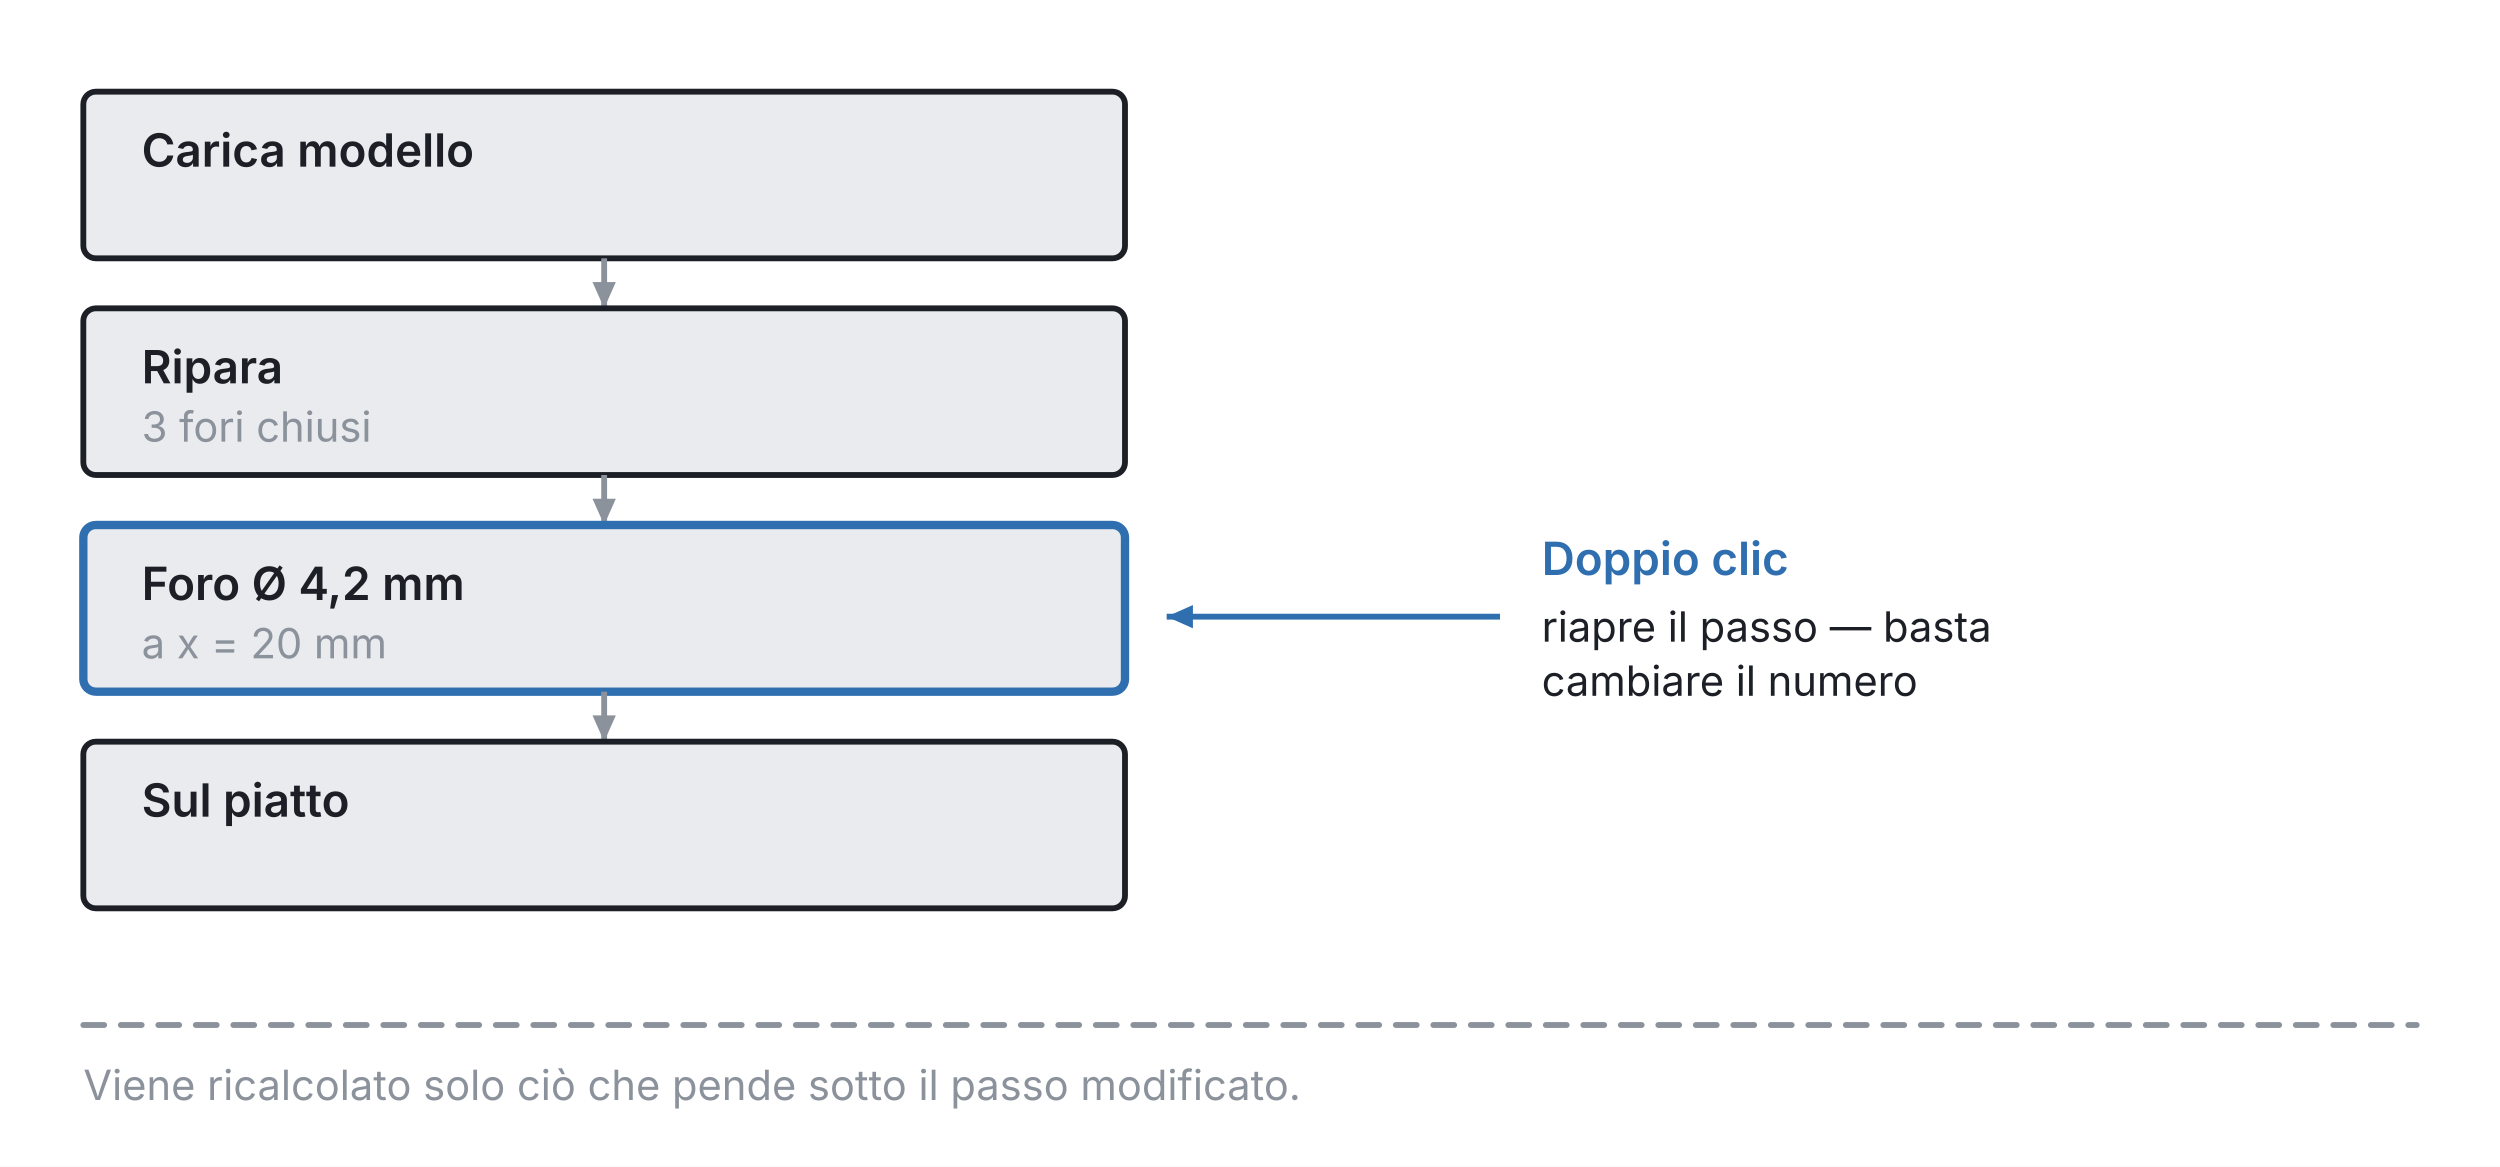
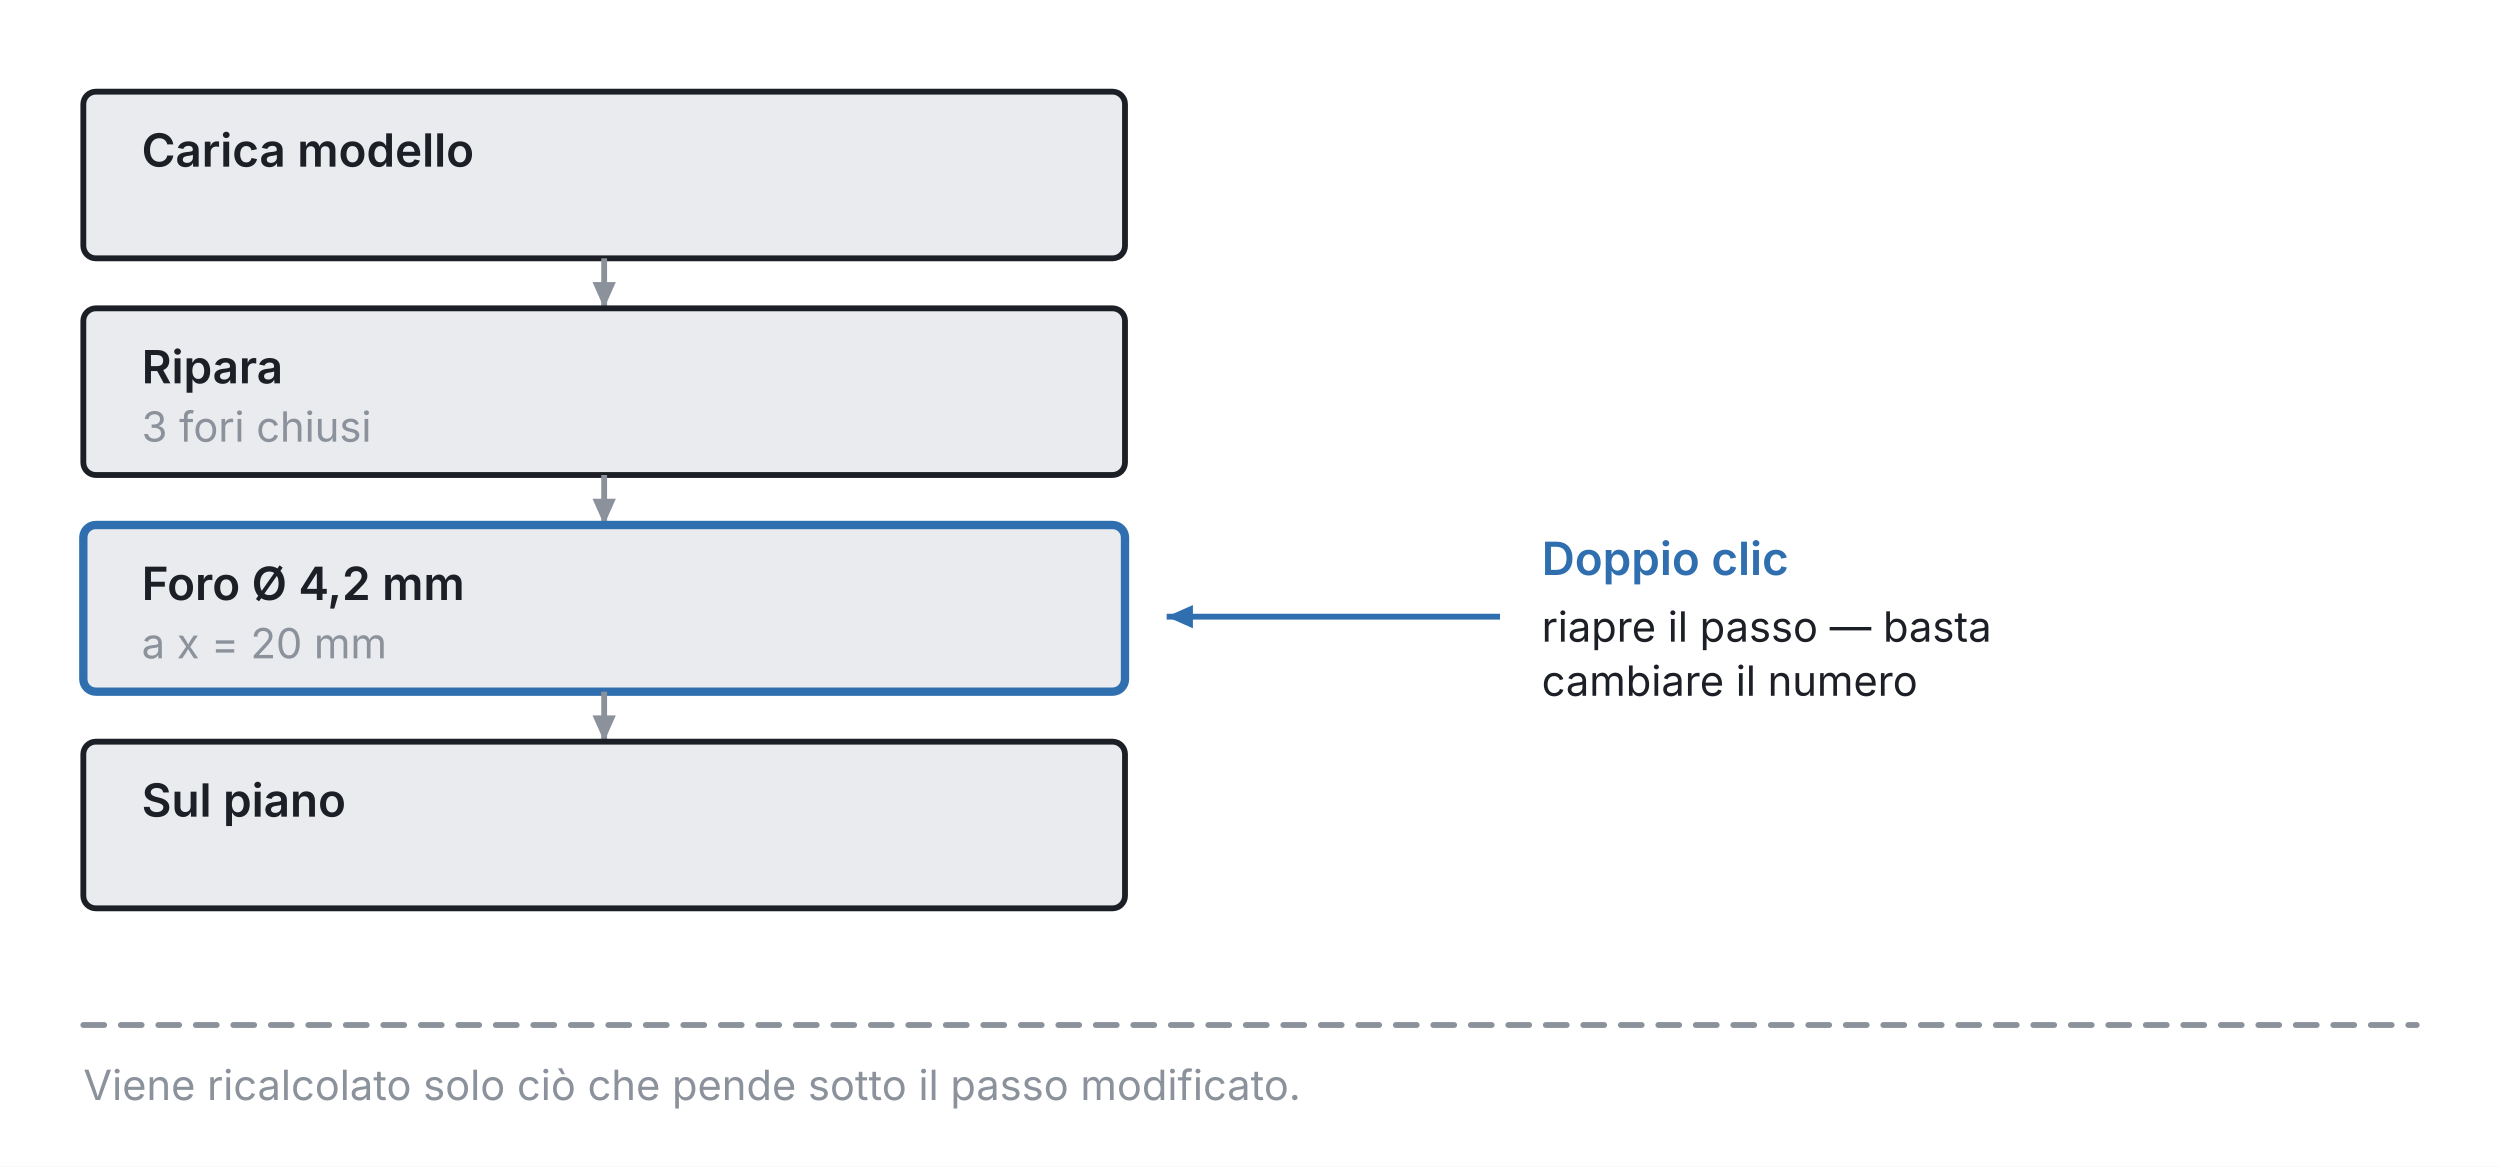
<svg xmlns="http://www.w3.org/2000/svg" viewBox="0 0 600 280" width="600" height="280">
  <defs>
    <marker id="arrow8b929b" viewBox="0 0 10 10" refX="9" refY="5" markerWidth="5" markerHeight="5" orient="auto-start-reverse">
      <path d="M 0 1 L 9 5 L 0 9 z" fill="#8b929b" />
    </marker>
    <marker id="arrow2f6fb0" viewBox="0 0 10 10" refX="9" refY="5" markerWidth="5" markerHeight="5" orient="auto-start-reverse">
      <path d="M 0 1 L 9 5 L 0 9 z" fill="#2f6fb0" />
    </marker>
  </defs>
  <rect x="0" y="0" width="600" height="280" fill="#ffffff" />
  <rect x="20" y="22" width="250" height="40" rx="3" fill="#e9ebee" stroke="#1c2026" stroke-width="1.4" />
  <text x="34" y="40" fill="#1c2026" font-size="11" font-family="system-ui, -apple-system, Segoe UI, sans-serif" text-anchor="start" font-weight="600">Carica modello</text>
  <line x1="145" y1="62" x2="145" y2="74" stroke="#8b929b" stroke-width="1.4" marker-end="url(#arrow8b929b)" />
  <rect x="20" y="74" width="250" height="40" rx="3" fill="#e9ebee" stroke="#1c2026" stroke-width="1.4" />
  <text x="34" y="92" fill="#1c2026" font-size="11" font-family="system-ui, -apple-system, Segoe UI, sans-serif" text-anchor="start" font-weight="600">Ripara</text>
  <text x="34" y="106" fill="#8b929b" font-size="10" font-family="system-ui, -apple-system, Segoe UI, sans-serif" text-anchor="start">3 fori chiusi</text>
  <line x1="145" y1="114" x2="145" y2="126" stroke="#8b929b" stroke-width="1.4" marker-end="url(#arrow8b929b)" />
  <rect x="20" y="126" width="250" height="40" rx="3" fill="#e9ebee" stroke="#2f6fb0" stroke-width="2" />
  <text x="34" y="144" fill="#1c2026" font-size="11" font-family="system-ui, -apple-system, Segoe UI, sans-serif" text-anchor="start" font-weight="600">Foro Ø 4,2 mm</text>
  <text x="34" y="158" fill="#8b929b" font-size="10" font-family="system-ui, -apple-system, Segoe UI, sans-serif" text-anchor="start">a x = 20 mm</text>
  <line x1="145" y1="166" x2="145" y2="178" stroke="#8b929b" stroke-width="1.4" marker-end="url(#arrow8b929b)" />
  <rect x="20" y="178" width="250" height="40" rx="3" fill="#e9ebee" stroke="#1c2026" stroke-width="1.4" />
-   <text x="34" y="196" fill="#1c2026" font-size="11" font-family="system-ui, -apple-system, Segoe UI, sans-serif" text-anchor="start" font-weight="600">Sul piatto</text>
+   <text x="34" y="196" fill="#1c2026" font-size="11" font-family="system-ui, -apple-system, Segoe UI, sans-serif" text-anchor="start" font-weight="600">Sul piano</text>
  <line x1="360" y1="148" x2="280" y2="148" stroke="#2f6fb0" stroke-width="1.4" marker-end="url(#arrow2f6fb0)" />
  <text x="370" y="138" fill="#2f6fb0" font-size="11" font-family="system-ui, -apple-system, Segoe UI, sans-serif" text-anchor="start" font-weight="600">Doppio clic</text>
  <text x="370" y="154" fill="#1c2026" font-size="10" font-family="system-ui, -apple-system, Segoe UI, sans-serif" text-anchor="start">riapre il passo — basta</text>
  <text x="370" y="167" fill="#1c2026" font-size="10" font-family="system-ui, -apple-system, Segoe UI, sans-serif" text-anchor="start">cambiare il numero</text>
  <line x1="20" y1="246" x2="580" y2="246" stroke="#8b929b" stroke-width="1.4" stroke-dasharray="5 4" stroke-linecap="round" />
  <text x="20" y="264" fill="#8b929b" font-size="10" font-family="system-ui, -apple-system, Segoe UI, sans-serif" text-anchor="start">Viene ricalcolato solo ciò che pende sotto il passo modificato.</text>
</svg>
